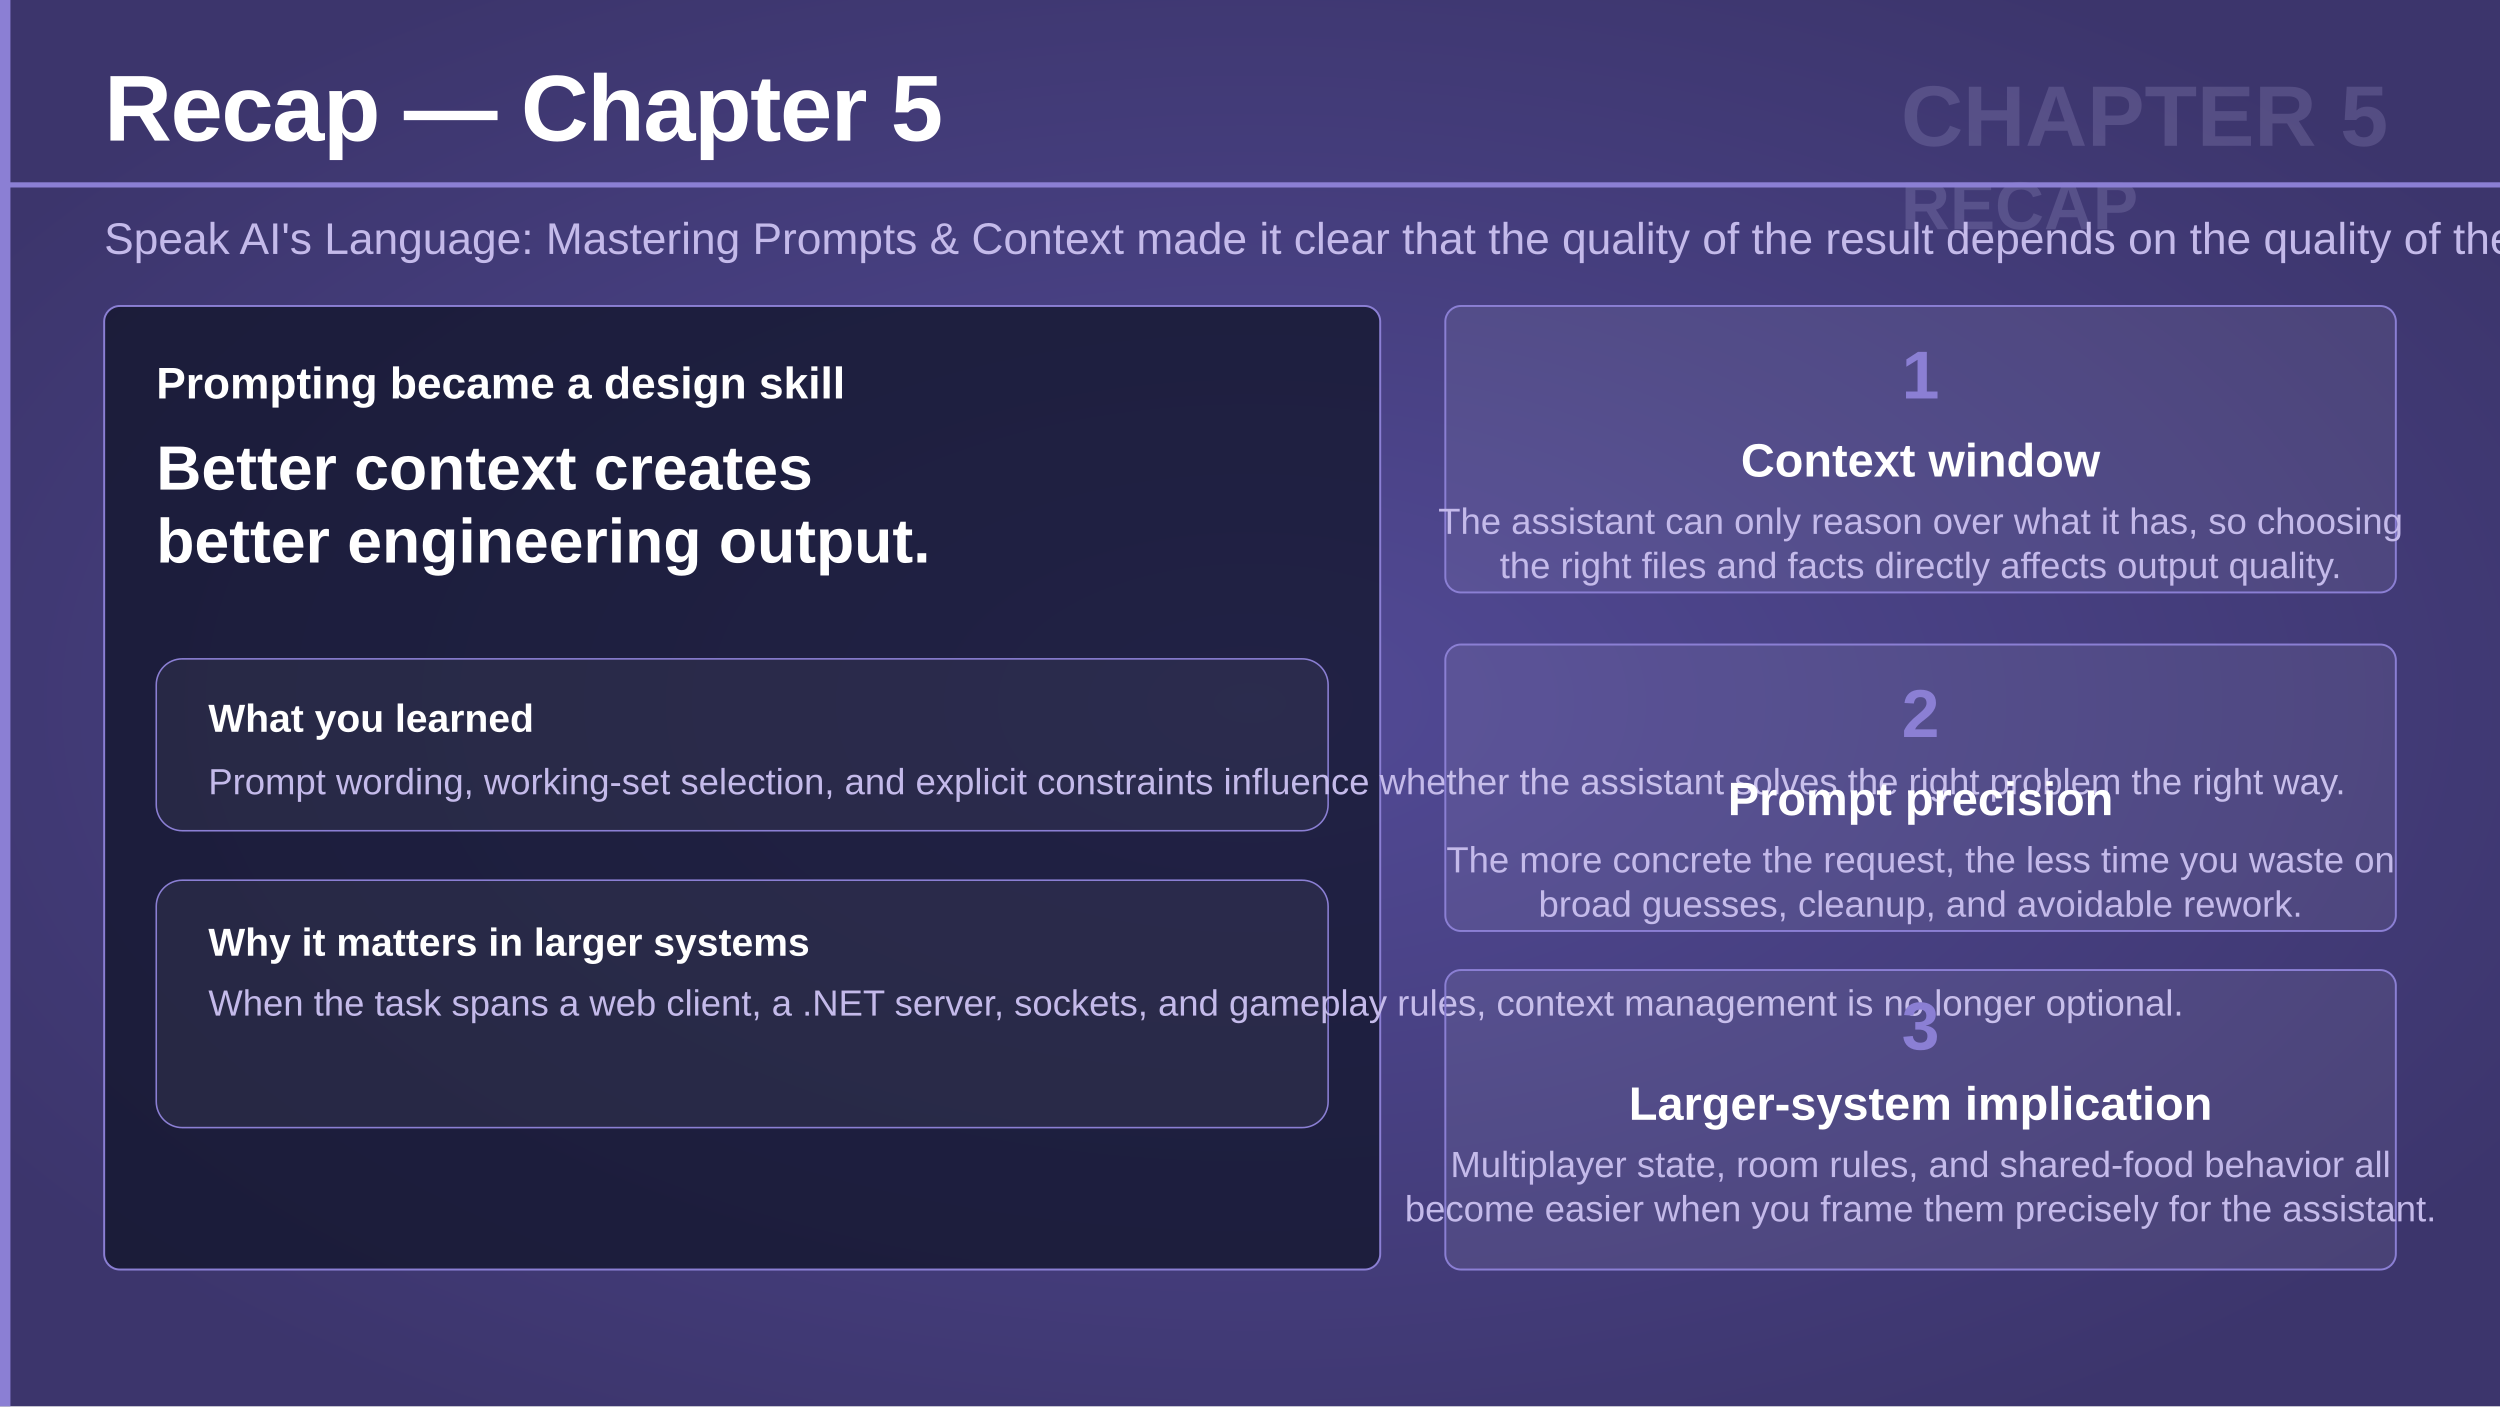
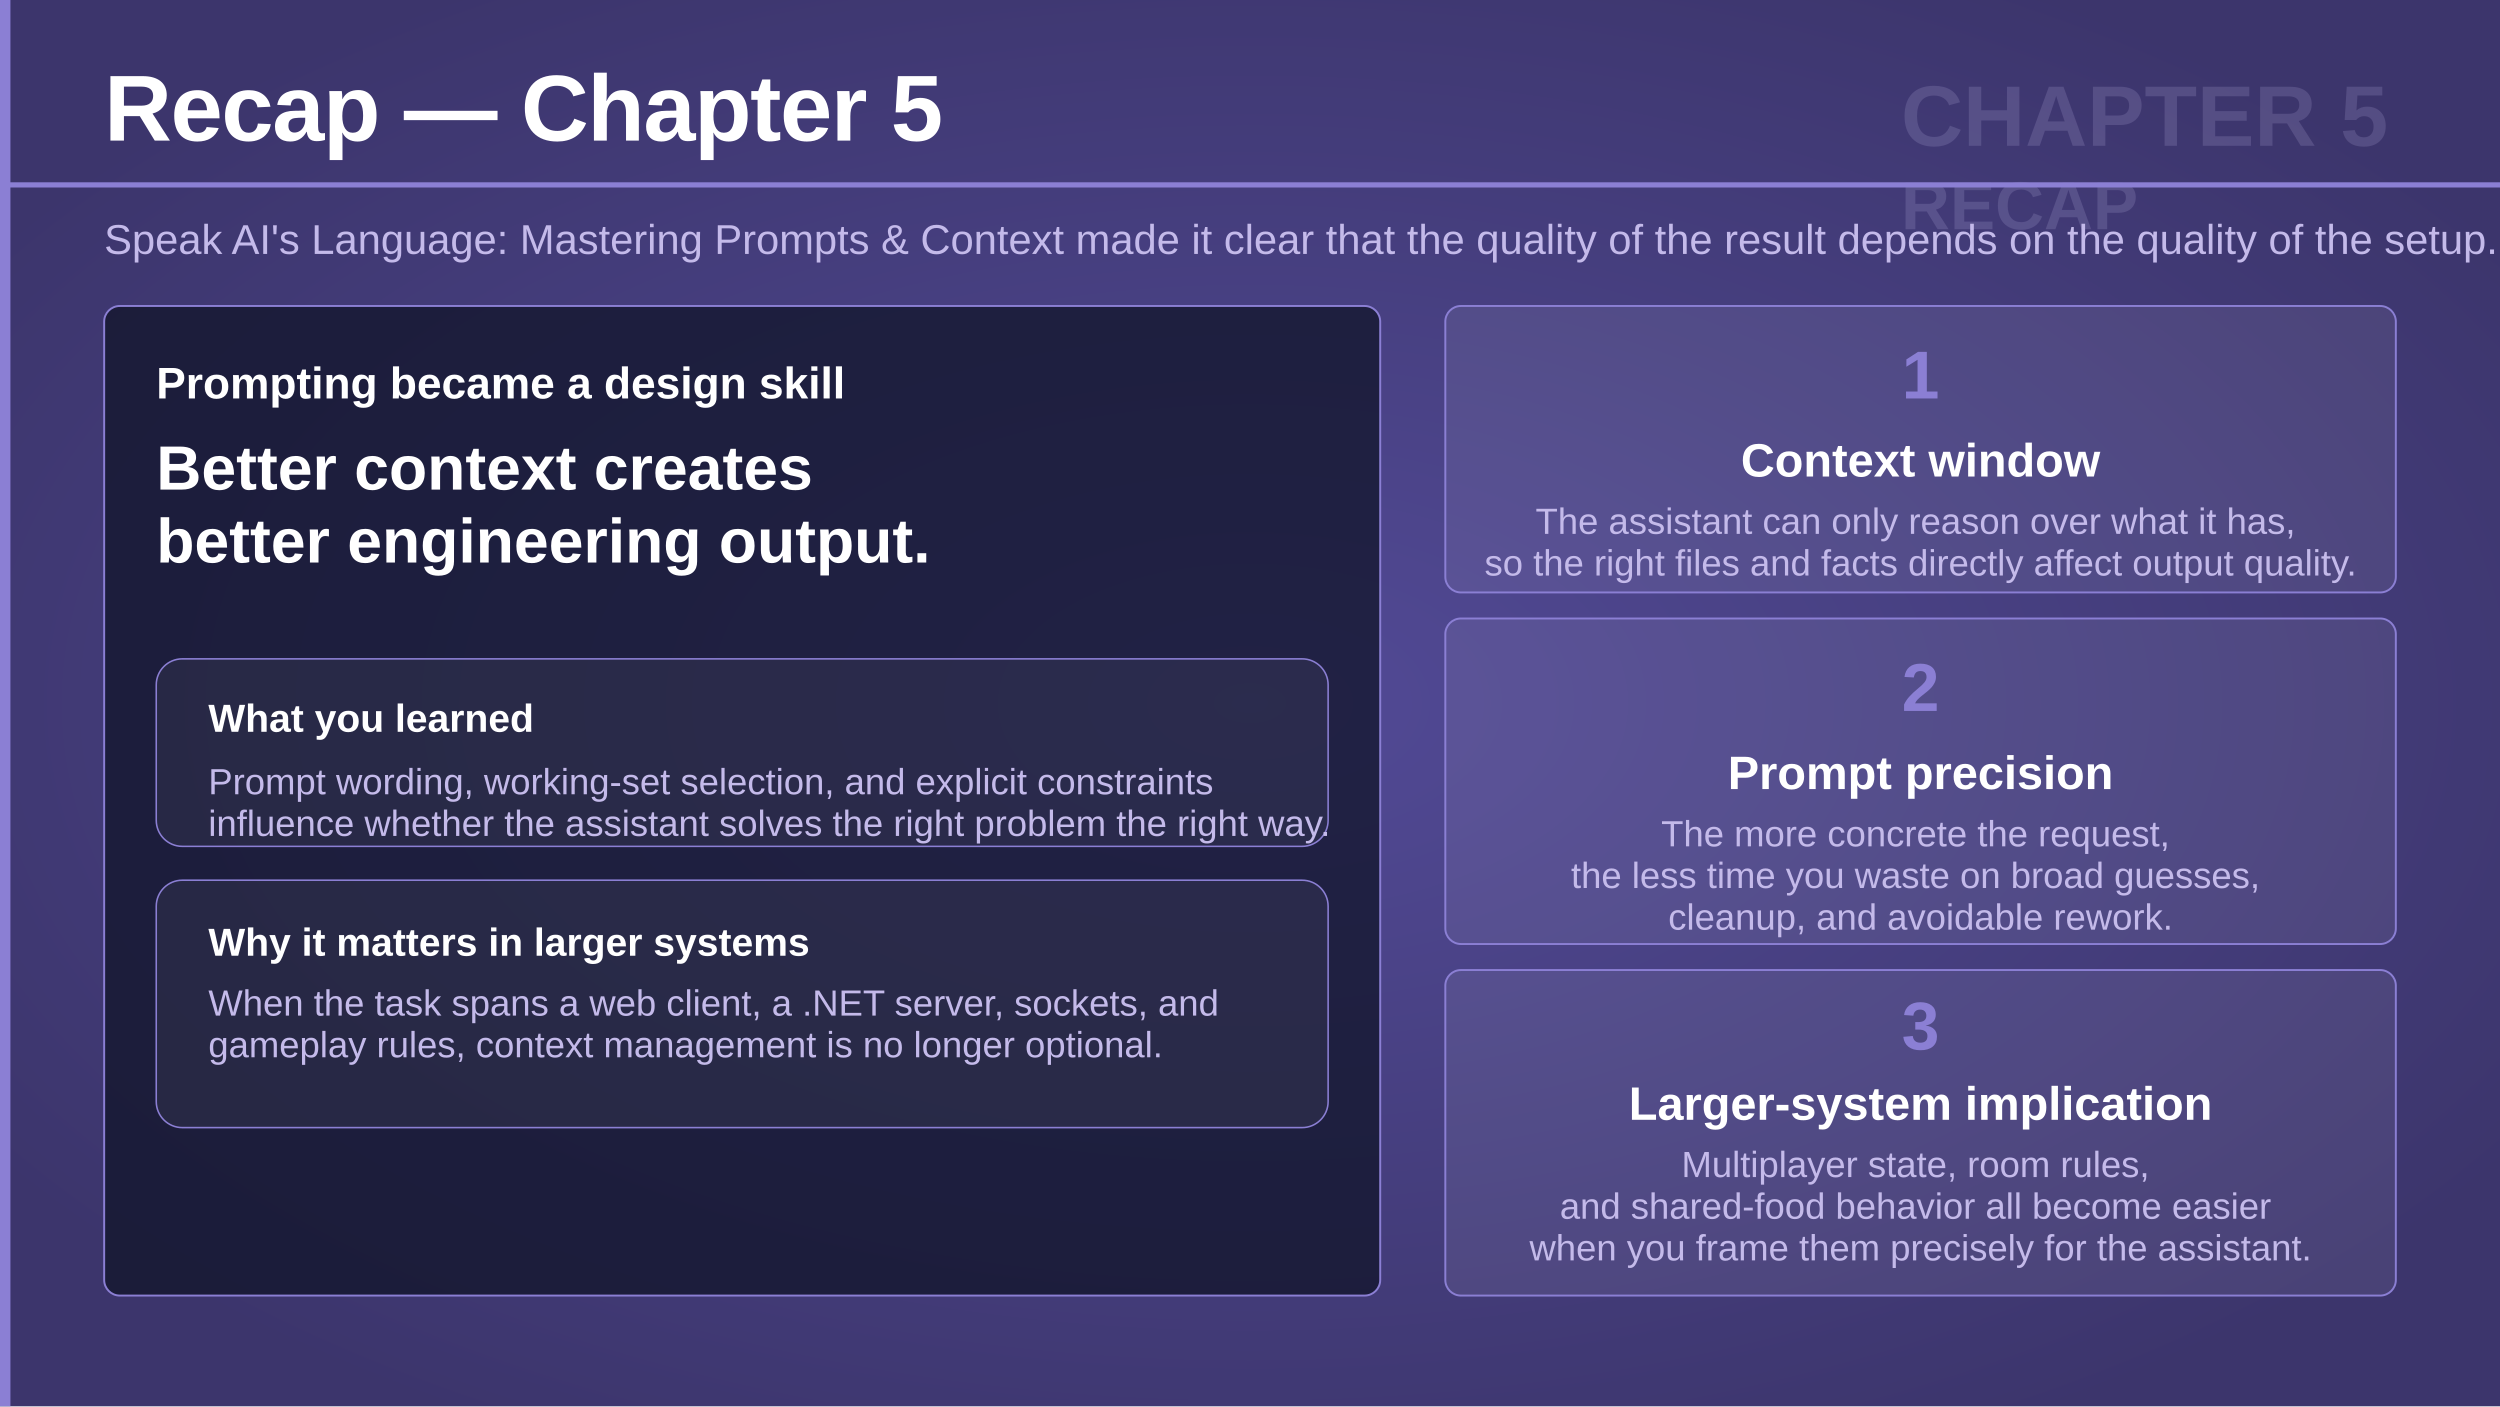
<svg xmlns="http://www.w3.org/2000/svg" viewBox="0 0 1920 1080" width="1920" height="1080">
  <defs>
    <radialGradient id="bgGlow" cx="50%" cy="50%" r="60%">
      <stop offset="0%" stop-color="#524a96" stop-opacity="1" />
      <stop offset="100%" stop-color="#3c356c" stop-opacity="1" />
    </radialGradient>
  </defs>
  <rect width="1920" height="1080" fill="url(#bgGlow)" />
  <rect x="0" y="0" width="8" height="1080" fill="#8b7fd4" />
  <g transform="translate(1460 58)" opacity="0.18">
    <text x="0" y="54" font-family="'Segoe UI', 'Helvetica Neue', Arial, sans-serif" font-size="66" font-weight="700" fill="#c4baea">CHAPTER 5</text>
    <text x="0" y="118" font-family="'Segoe UI', 'Helvetica Neue', Arial, sans-serif" font-size="52" font-weight="700" fill="#c4baea">RECAP</text>
  </g>
  <text x="80" y="108" font-family="'Segoe UI', 'Helvetica Neue', Arial, sans-serif" font-size="72" font-weight="700" fill="#ffffff" letter-spacing="-1">Recap — Chapter 5</text>
  <rect x="0" y="140" width="1920" height="4" fill="#8b7fd4" />
-   <text x="80" y="195" font-family="'Segoe UI', 'Helvetica Neue', Arial, sans-serif" font-size="34" font-weight="300" fill="#c4baea">Speak AI's Language: Mastering Prompts &amp; Context made it clear that the quality of the result depends on the quality of the setup.</text>
-   <rect x="80" y="235" width="980" height="740" rx="12" fill="#0f1226" fill-opacity="0.72" stroke="#8b7fd4" stroke-width="1.5" />
+   <text x="80" y="195" font-family="'Segoe UI', 'Helvetica Neue', Arial, sans-serif" font-size="32" font-weight="300" fill="#c4baea">Speak AI's Language: Mastering Prompts &amp; Context made it clear that the quality of the result depends on the quality of the setup.</text>
+   <rect x="80" y="235" width="980" height="760" rx="12" fill="#0f1226" fill-opacity="0.72" stroke="#8b7fd4" stroke-width="1.5" />
  <text x="120" y="306" font-family="'Segoe UI', 'Helvetica Neue', Arial, sans-serif" font-size="34" font-weight="700" fill="#ffffff">Prompting became a design skill</text>
  <text x="120" y="376" font-family="'Segoe UI', 'Helvetica Neue', Arial, sans-serif" font-size="48" font-weight="700" fill="#ffffff">Better context creates</text>
  <text x="120" y="432" font-family="'Segoe UI', 'Helvetica Neue', Arial, sans-serif" font-size="48" font-weight="700" fill="#ffffff">better engineering output.</text>
-   <rect x="120" y="506" width="900" height="132" rx="20" fill="rgba(255,255,255,0.05)" stroke="#8b7fd4" stroke-width="1.2" />
+   <rect x="120" y="506" width="900" height="144" rx="20" fill="rgba(255,255,255,0.05)" stroke="#8b7fd4" stroke-width="1.2" />
  <text x="160" y="562" font-family="'Segoe UI', 'Helvetica Neue', Arial, sans-serif" font-size="30" font-weight="700" fill="#ffffff">What you learned</text>
-   <text x="160" y="610" font-family="'Segoe UI', 'Helvetica Neue', Arial, sans-serif" font-size="28" font-weight="300" fill="#c4baea">Prompt wording, working-set selection, and explicit constraints influence whether the assistant solves the right problem the right way.</text>
+   <text x="160" y="610" font-family="'Segoe UI', 'Helvetica Neue', Arial, sans-serif" font-size="28" font-weight="300" fill="#c4baea">
+     <tspan x="160" dy="0">Prompt wording, working-set selection, and explicit constraints</tspan>
+     <tspan x="160" dy="32">influence whether the assistant solves the right problem the right way.</tspan>
+   </text>
  <rect x="120" y="676" width="900" height="190" rx="20" fill="rgba(255,255,255,0.05)" stroke="#8b7fd4" stroke-width="1.2" />
  <text x="160" y="734" font-family="'Segoe UI', 'Helvetica Neue', Arial, sans-serif" font-size="30" font-weight="700" fill="#ffffff">Why it matters in larger systems</text>
-   <text x="160" y="780" font-family="'Segoe UI', 'Helvetica Neue', Arial, sans-serif" font-size="28" font-weight="300" fill="#c4baea">When the task spans a web client, a .NET server, sockets, and gameplay rules, context management is no longer optional.</text>
+   <text x="160" y="780" font-family="'Segoe UI', 'Helvetica Neue', Arial, sans-serif" font-size="28" font-weight="300" fill="#c4baea">
+     <tspan x="160" dy="0">When the task spans a web client, a .NET server, sockets, and</tspan>
+     <tspan x="160" dy="32">gameplay rules, context management is no longer optional.</tspan>
+   </text>
  <rect x="1110" y="235" width="730" height="220" rx="12" fill="#ffffff" fill-opacity="0.07" stroke="#8b7fd4" stroke-width="1.5" />
  <text x="1475" y="306" text-anchor="middle" font-family="'Segoe UI', 'Helvetica Neue', Arial, sans-serif" font-size="52" font-weight="700" fill="#8b7fd4">1</text>
  <text x="1475" y="366" text-anchor="middle" font-family="'Segoe UI', 'Helvetica Neue', Arial, sans-serif" font-size="36" font-weight="600" fill="#ffffff">Context window</text>
-   <text x="1475" y="410" text-anchor="middle" font-family="'Segoe UI', 'Helvetica Neue', Arial, sans-serif" font-size="28" font-weight="300" fill="#c4baea">The assistant can only reason over what it has, so choosing</text>
-   <text x="1475" y="444" text-anchor="middle" font-family="'Segoe UI', 'Helvetica Neue', Arial, sans-serif" font-size="28" font-weight="300" fill="#c4baea">the right files and facts directly affects output quality.</text>
-   <rect x="1110" y="495" width="730" height="220" rx="12" fill="#ffffff" fill-opacity="0.07" stroke="#8b7fd4" stroke-width="1.5" />
-   <text x="1475" y="566" text-anchor="middle" font-family="'Segoe UI', 'Helvetica Neue', Arial, sans-serif" font-size="52" font-weight="700" fill="#8b7fd4">2</text>
-   <text x="1475" y="626" text-anchor="middle" font-family="'Segoe UI', 'Helvetica Neue', Arial, sans-serif" font-size="36" font-weight="600" fill="#ffffff">Prompt precision</text>
-   <text x="1475" y="670" text-anchor="middle" font-family="'Segoe UI', 'Helvetica Neue', Arial, sans-serif" font-size="28" font-weight="300" fill="#c4baea">The more concrete the request, the less time you waste on</text>
-   <text x="1475" y="704" text-anchor="middle" font-family="'Segoe UI', 'Helvetica Neue', Arial, sans-serif" font-size="28" font-weight="300" fill="#c4baea">broad guesses, cleanup, and avoidable rework.</text>
-   <rect x="1110" y="745" width="730" height="230" rx="12" fill="#ffffff" fill-opacity="0.07" stroke="#8b7fd4" stroke-width="1.5" />
+   <text x="1475" y="410" text-anchor="middle" font-family="'Segoe UI', 'Helvetica Neue', Arial, sans-serif" font-size="28" font-weight="300" fill="#c4baea">
+     <tspan x="1475" dy="0">The assistant can only reason over what it has,</tspan>
+     <tspan x="1475" dy="32">so the right files and facts directly affect output quality.</tspan>
+   </text>
+   <rect x="1110" y="475" width="730" height="250" rx="12" fill="#ffffff" fill-opacity="0.07" stroke="#8b7fd4" stroke-width="1.5" />
+   <text x="1475" y="546" text-anchor="middle" font-family="'Segoe UI', 'Helvetica Neue', Arial, sans-serif" font-size="52" font-weight="700" fill="#8b7fd4">2</text>
+   <text x="1475" y="606" text-anchor="middle" font-family="'Segoe UI', 'Helvetica Neue', Arial, sans-serif" font-size="36" font-weight="600" fill="#ffffff">Prompt precision</text>
+   <text x="1475" y="650" text-anchor="middle" font-family="'Segoe UI', 'Helvetica Neue', Arial, sans-serif" font-size="28" font-weight="300" fill="#c4baea">
+     <tspan x="1475" dy="0">The more concrete the request,</tspan>
+     <tspan x="1475" dy="32">the less time you waste on broad guesses,</tspan>
+     <tspan x="1475" dy="32">cleanup, and avoidable rework.</tspan>
+   </text>
+   <rect x="1110" y="745" width="730" height="250" rx="12" fill="#ffffff" fill-opacity="0.07" stroke="#8b7fd4" stroke-width="1.5" />
  <text x="1475" y="806" text-anchor="middle" font-family="'Segoe UI', 'Helvetica Neue', Arial, sans-serif" font-size="52" font-weight="700" fill="#8b7fd4">3</text>
  <text x="1475" y="860" text-anchor="middle" font-family="'Segoe UI', 'Helvetica Neue', Arial, sans-serif" font-size="36" font-weight="600" fill="#ffffff">Larger-system implication</text>
-   <text x="1475" y="904" text-anchor="middle" font-family="'Segoe UI', 'Helvetica Neue', Arial, sans-serif" font-size="28" font-weight="300" fill="#c4baea">Multiplayer state, room rules, and shared-food behavior all</text>
-   <text x="1475" y="938" text-anchor="middle" font-family="'Segoe UI', 'Helvetica Neue', Arial, sans-serif" font-size="28" font-weight="300" fill="#c4baea">become easier when you frame them precisely for the assistant.</text>
+   <text x="1475" y="904" text-anchor="middle" font-family="'Segoe UI', 'Helvetica Neue', Arial, sans-serif" font-size="28" font-weight="300" fill="#c4baea">
+     <tspan x="1475" dy="0">Multiplayer state, room rules,</tspan>
+     <tspan x="1475" dy="32">and shared-food behavior all become easier</tspan>
+     <tspan x="1475" dy="32">when you frame them precisely for the assistant.</tspan>
+   </text>
</svg>
